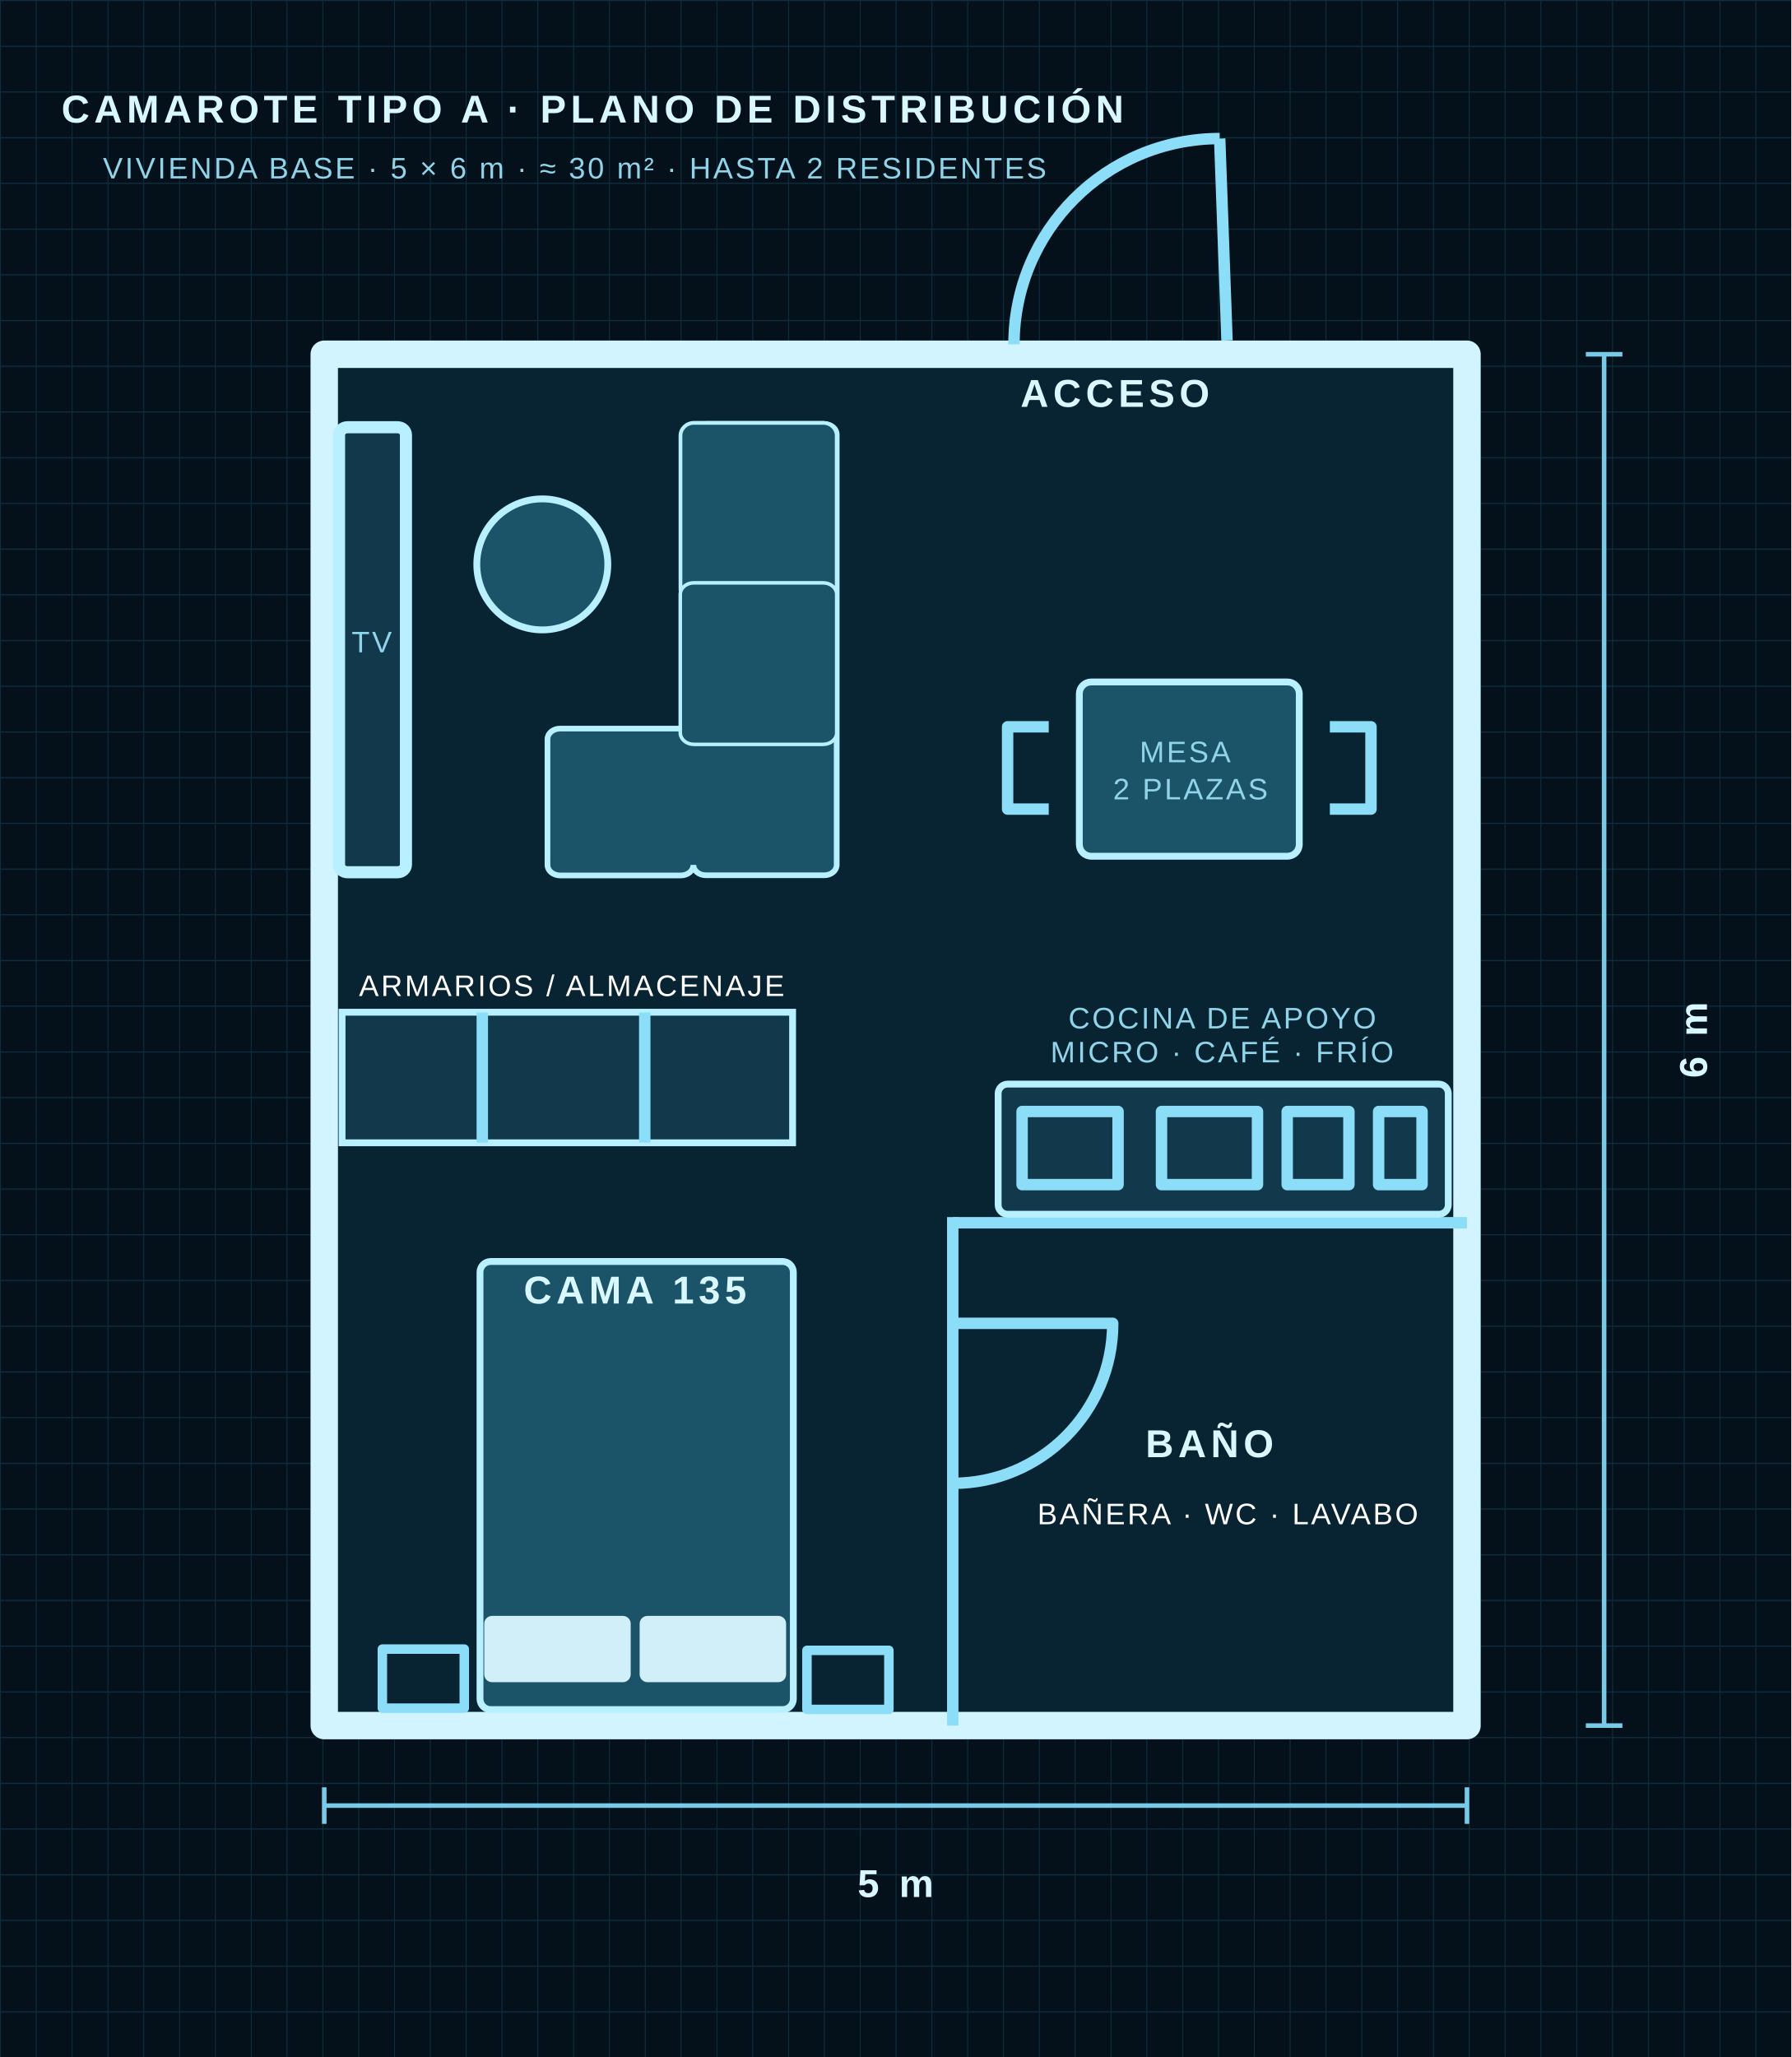
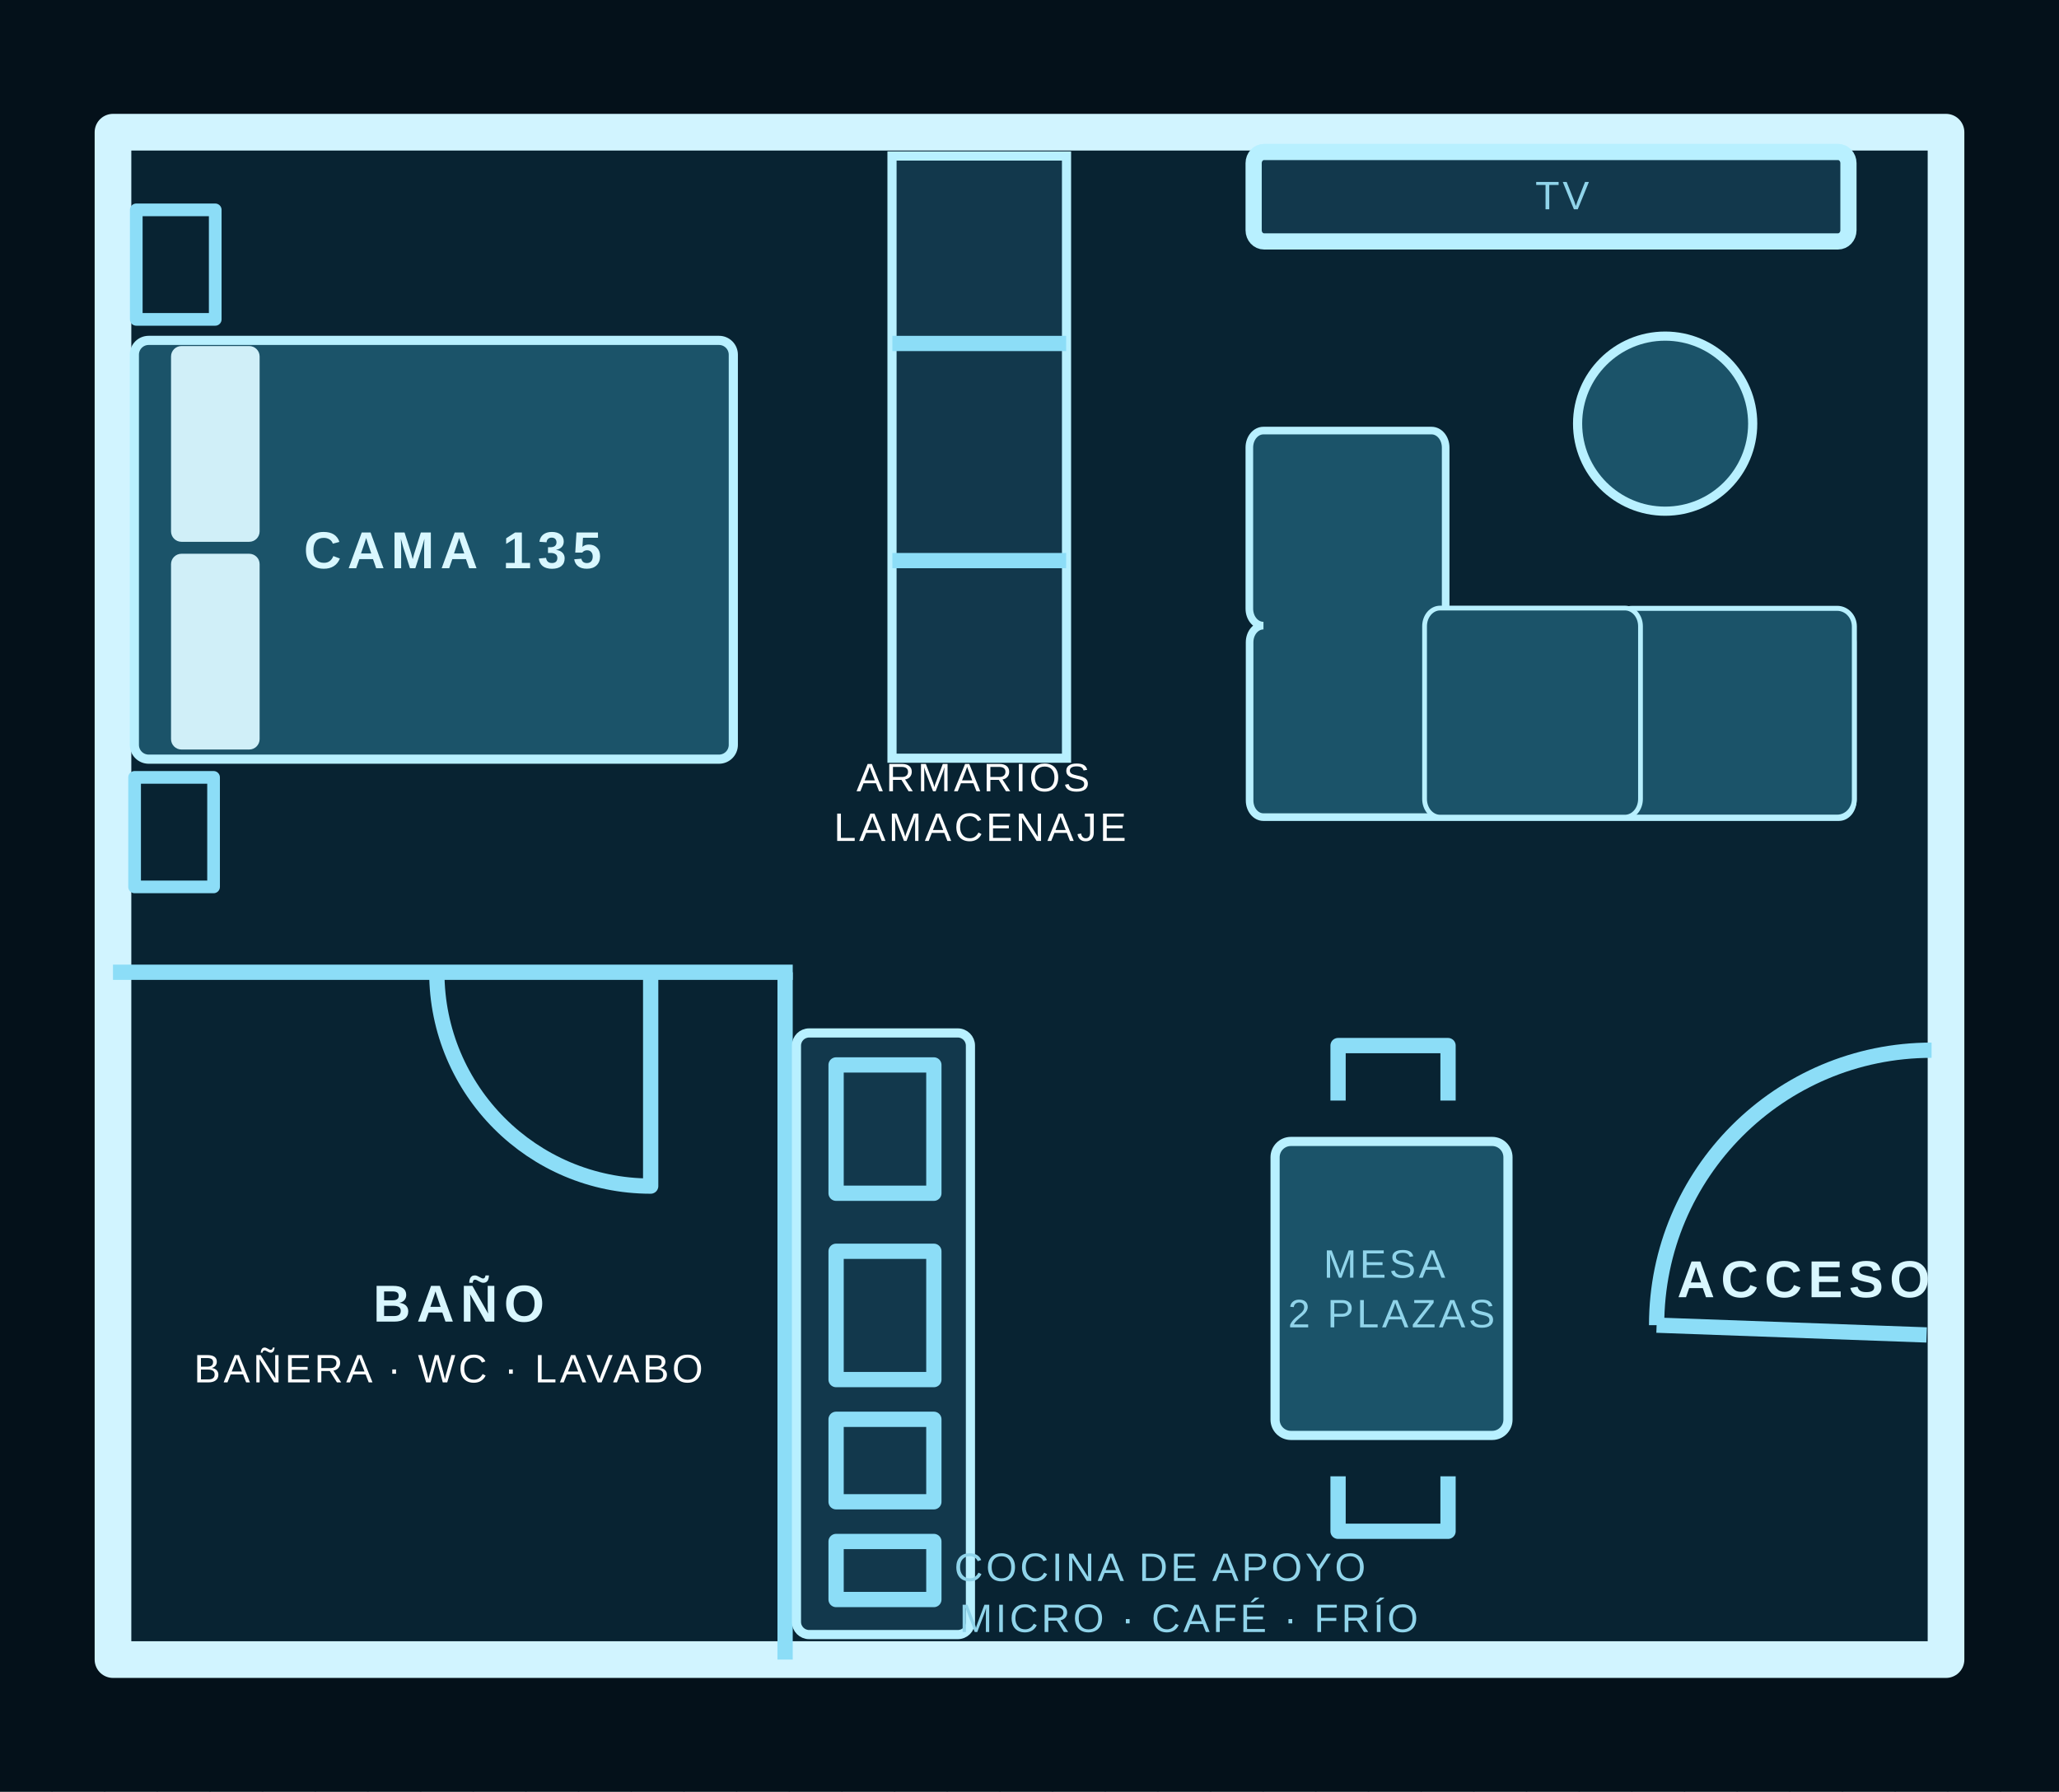
- <svg xmlns="http://www.w3.org/2000/svg" xmlns:xlink="http://www.w3.org/1999/xlink" viewBox="0 0 783.743 900" role="img" aria-labelledby="title description" version="1.1" id="svg23" width="783.743" height="900">
+ <svg xmlns="http://www.w3.org/2000/svg" xmlns:xlink="http://www.w3.org/1999/xlink" viewBox="0 0 673.966 586.55" role="img" aria-labelledby="title description" version="1.1" id="svg23" width="673.966" height="586.55">
  <defs id="defs1">
-     <pattern xlink:href="#grid" id="pattern26" patternTransform="matrix(0.7837434,0,0,1,6.472168e-6,0)" />
+     <pattern xlink:href="#grid" id="pattern26" patternTransform="matrix(0.6709582,0,0,0.8618676,-84.40796,-775.6809)" />
    <pattern id="grid" width="20" height="20" patternUnits="userSpaceOnUse">
      <path d="M20 0H0V20" fill="none" stroke="#163f56" stroke-width="1" opacity=".6" id="path1" />
    </pattern>
    <style id="style1">
      .wall{fill:none;stroke:#d1f4ff;stroke-width:12;stroke-linejoin:round;stroke-linecap:square}
      .part{fill:none;stroke:#8cddf7;stroke-width:5;stroke-linejoin:round}
      .furn{fill:#12384c;stroke:#b8f0ff;stroke-width:3}
      .soft{fill:#1b5369;stroke:#b8f0ff;stroke-width:3}
      .label{fill:#d9f7ff;font-family:Bahnschrift,Arial,sans-serif;font-size:17px;font-weight:700;letter-spacing:2px}
      .minor{fill:#90d4ea;font-family:Bahnschrift,Arial,sans-serif;font-size:13px;letter-spacing:1px}
      .measure{fill:none;stroke:#77cbe8;stroke-width:2}
    </style>
  </defs>
-   <rect width="783.743" height="900" fill="#04111a" id="rect1" x="0" y="0" style="stroke-width:0.885" />
-   <rect width="783.743" height="900" fill="url(#grid)" id="rect2" x="0" y="0" style="fill:url(#pattern26);stroke-width:0.885" />
-   <text x="26.896" y="53.625" class="label" font-size="27" id="text2">CAMAROTE TIPO A · PLANO DE DISTRIBUCIÓN</text>
-   <text x="45.033" y="78.073" class="minor" font-size="16" id="text3">VIVIENDA BASE · 5 × 6 m · ≈ 30 m² · HASTA 2 RESIDENTES</text>
-   <g transform="translate(141.8717,155)" id="g20">
+   <rect width="586.55" height="673.966" fill="url(#grid)" id="rect2" x="0" y="-673.966" style="fill:url(#pattern26);stroke-width:0.76" transform="rotate(90)" />
+   <rect width="586.55" height="673.966" fill="#04111a" id="rect1" x="0" y="-673.966" style="stroke-width:0.788" transform="rotate(90)" />
+   <g transform="rotate(90,296.8539,340.129)" id="g20">
    <rect x="0" y="0" width="500" height="600" fill="#082332" id="rect3" />
    <path id="rect4" class="wall" style="fill:none;stroke:#d1f4ff;stroke-width:12;stroke-linecap:square;stroke-linejoin:round" d="M 0,0 H 250 500 V 600 H 0 Z" />
-     <path d="m 395.004,-6 -3.21,-88.375 m 0,0 c -49.706,0 -90,40.294 -90,90" class="part" id="path4" />
-     <text x="346" y="23" text-anchor="middle" class="label" id="text4">ACCESO</text>
+     <path d="M 393.727,6.352 390.517,94.728 m 0,0 c -49.706,0 -90,-40.294 -90,-90" class="part" id="path4" />
+     <text x="-46.614" y="381.375" text-anchor="middle" class="label" id="text4" transform="rotate(-90)">ACCESO</text>
    <path d="M 275,377.5 V 600" class="part" id="path5" />
    <path d="M 275,380 H 500" class="part" id="path7" />
    <rect x="294.865" y="319.333" width="196.947" height="56.947" rx="4.146" class="furn" id="rect7" />
    <rect x="305.338" y="331.306" width="42" height="32" class="part" id="rect8" />
    <rect x="25.424" y="566.532" width="35.848" height="25.848" class="part" id="rect8-4" style="fill:none;stroke:#8cddf7;stroke-width:4.152;stroke-linejoin:round" />
    <rect x="211.204" y="567.076" width="35.848" height="25.848" class="part" id="rect8-4-2" style="fill:none;stroke:#8cddf7;stroke-width:4.152;stroke-linejoin:round" />
    <rect x="366.338" y="331.306" width="42" height="32" class="part" id="rect9" />
    <rect x="421.338" y="331.306" width="27" height="32" class="part" id="rect10" />
    <rect x="461.338" y="331.306" width="19" height="32" class="part" id="rect11" />
-     <text x="392.933" y="294.962" text-anchor="middle" class="minor" id="text11">COCINA DE APOYO</text>
-     <text x="392.838" y="309.806" text-anchor="middle" class="minor" id="text12">MICRO · CAFÉ · FRÍO</text>
+     <text x="-257.29" y="474.265" text-anchor="middle" class="minor" id="text11" transform="rotate(-90)">COCINA DE APOYO</text>
+     <text x="-247.865" y="490.97" text-anchor="middle" class="minor" id="text12" transform="rotate(-90)">MICRO · CAFÉ · FRÍO</text>
    <rect x="330.384" y="143.384" width="96.232" height="76.232" rx="5.174" class="soft" id="rect12" />
    <path d="m 317,163 h -18 v 36 h 18 m 123,-36 h 18 v 36 h -18" class="part" id="path12" />
-     <text x="378.5" y="178.5" text-anchor="middle" class="minor" id="text13">
-       <tspan id="tspan25" x="378.5" y="178.5">MESA</tspan>
-       <tspan id="tspan26" x="379" y="194.75">2 PLAZAS</tspan>
+     <text x="-182.01" y="374.99" text-anchor="middle" class="minor" id="text13" transform="rotate(-90)">
+       <tspan id="tspan25" x="-182.01" y="374.99">MESA</tspan>
+       <tspan id="tspan26" x="-181.51" y="391.24">2 PLAZAS</tspan>
    </text>
    <path d="m 275,424 h 70 a 70,70 0 0 1 -70,70" class="part" id="path13" />
-     <text x="387.375" y="482.554" text-anchor="middle" class="label" id="text14">BAÑO</text>
-     <text x="395.338" y="511.905" text-anchor="middle" class="minor" id="text15">
+     <text x="-486.822" y="389.357" text-anchor="middle" class="label" id="text14" transform="rotate(-90)">BAÑO</text>
+     <text x="-490.182" y="409.251" text-anchor="middle" class="minor" id="text15" transform="rotate(-90)">
      <tspan style="fill:#ffffff" id="tspan24">BAÑERA · WC · LAVABO</tspan>
    </text>
    <path id="rect15" class="furn" style="fill:#12384c;stroke:#b8f0ff;stroke-width:5.304" d="M 6.472,223.217 V 35.352 c 0,-1.892 1.633,-3.416 3.66,-3.416 h 21.962 c 2.028,0 3.66,1.523 3.66,3.416 V 223.217 c 0,1.892 -1.633,3.416 -3.66,3.416 H 10.132 c -2.028,0 -3.66,-1.523 -3.66,-3.416 z" />
-     <text x="20.772" y="130.412" text-anchor="middle" class="minor" id="text16">TV</text>
+     <text x="-125.639" y="25.228" text-anchor="middle" class="minor" id="text16" transform="rotate(-90)">TV</text>
    <path id="rect16" style="fill:#1b5369;stroke:#b8f0ff;stroke-width:2.492" class="soft" d="m 166.975,30.53 c -3.02,0 -5.452,2.023 -5.452,4.537 V 168.403 c 0,-2.561 -2.476,-4.622 -5.552,-4.622 H 103.227 c -3.076,0 -5.552,2.061 -5.552,4.622 v 55.013 c 0,2.561 2.476,4.622 5.552,4.622 h 52.745 c 3.076,0 5.552,-2.061 5.552,-4.622 0,2.514 2.432,4.539 5.452,4.539 h 51.789 c 3.02,0 5.452,-2.024 5.452,-4.539 V 35.067 c 0,-2.514 -2.432,-4.537 -5.452,-4.537 z" />
    <path id="rect16-2-5" style="fill:#1b5369;stroke:#b8f0ff;stroke-width:1.639" class="soft" d="m 161.809,30.001 h 56.472 c 3.293,0 5.944,2.514 5.944,5.637 V 102.725 c 0,3.123 -2.651,5.637 -5.944,5.637 H 161.809 c -3.293,0 -5.944,-2.514 -5.944,-5.637 V 35.638 c 0,-3.123 2.651,-5.637 5.944,-5.637 z" />
    <path id="rect16-2" style="fill:#1b5369;stroke:#b8f0ff;stroke-width:1.558" class="soft" d="m 161.73,100.007 h 56.539 c 3.297,0 5.952,2.267 5.952,5.084 v 60.507 c 0,2.816 -2.654,5.084 -5.952,5.084 h -56.539 c -3.297,0 -5.952,-2.267 -5.952,-5.084 v -60.507 c 0,-2.816 2.654,-5.084 5.952,-5.084 z" />
    <circle cx="95.41" cy="91.937" class="soft" id="circle16" r="28.657" />
    <rect x="7.797" y="287.88" width="197.127" height="57.127" class="furn" id="rect17" />
    <path d="m 69.158,288 v 56.886 M 140.236,288 v 56.886" class="part" id="path17" />
-     <text x="108.266" y="280.792" text-anchor="middle" class="minor" id="text18">
-       <tspan style="fill:#ffffff" id="tspan23">ARMARIOS / ALMACENAJE</tspan>
+     <text x="-316.665" y="215.749" text-anchor="middle" class="minor" id="text18" transform="rotate(-90)">
+       <tspan id="tspan1" x="-316.665" y="215.749">
+         <tspan style="fill:#ffffff" id="tspan23">ARMARIOS</tspan>
+       </tspan>
+       <tspan id="tspan2" x="-316.165" y="231.999">
+         <tspan style="fill:#ffffff" id="tspan3">LAMACENAJE</tspan>
+       </tspan>
    </text>
    <rect x="68.151" y="396.949" width="137.092" height="196.054" rx="4.681" class="soft" id="rect18" />
    <rect x="70" y="552" width="64.088" height="29" rx="3.418" fill="#d0eff8" id="rect19" style="stroke-width:0.924" />
    <rect x="138" y="552" width="64.088" height="29" rx="3.418" fill="#d0eff8" id="rect19-4" style="stroke-width:0.924" />
-     <text x="136" y="415.324" text-anchor="middle" class="label" id="text20">CAMA 135</text>
+     <text x="-488.816" y="142.732" text-anchor="middle" class="label" id="text20" transform="rotate(-90)">CAMA 135</text>
  </g>
-   <g class="measure" id="g21" transform="translate(-108.1283)">
-     <path d="m 250,790 h 500 m -500,-8 v 16 m 500,-16 v 16" id="path20" />
-     <path d="m 810,155 v 600 m -8,-600 h 16 m -16,600 h 16" id="path21" />
-   </g>
-   <text x="391.872" y="830" text-anchor="middle" class="label" id="text21">5 m</text>
-   <text x="-455" y="746.872" text-anchor="middle" class="label" transform="rotate(-90)" id="text22">6 m</text>
+   <g class="measure" id="g21" transform="translate(-163.0171,-161.7249)" />
</svg>
